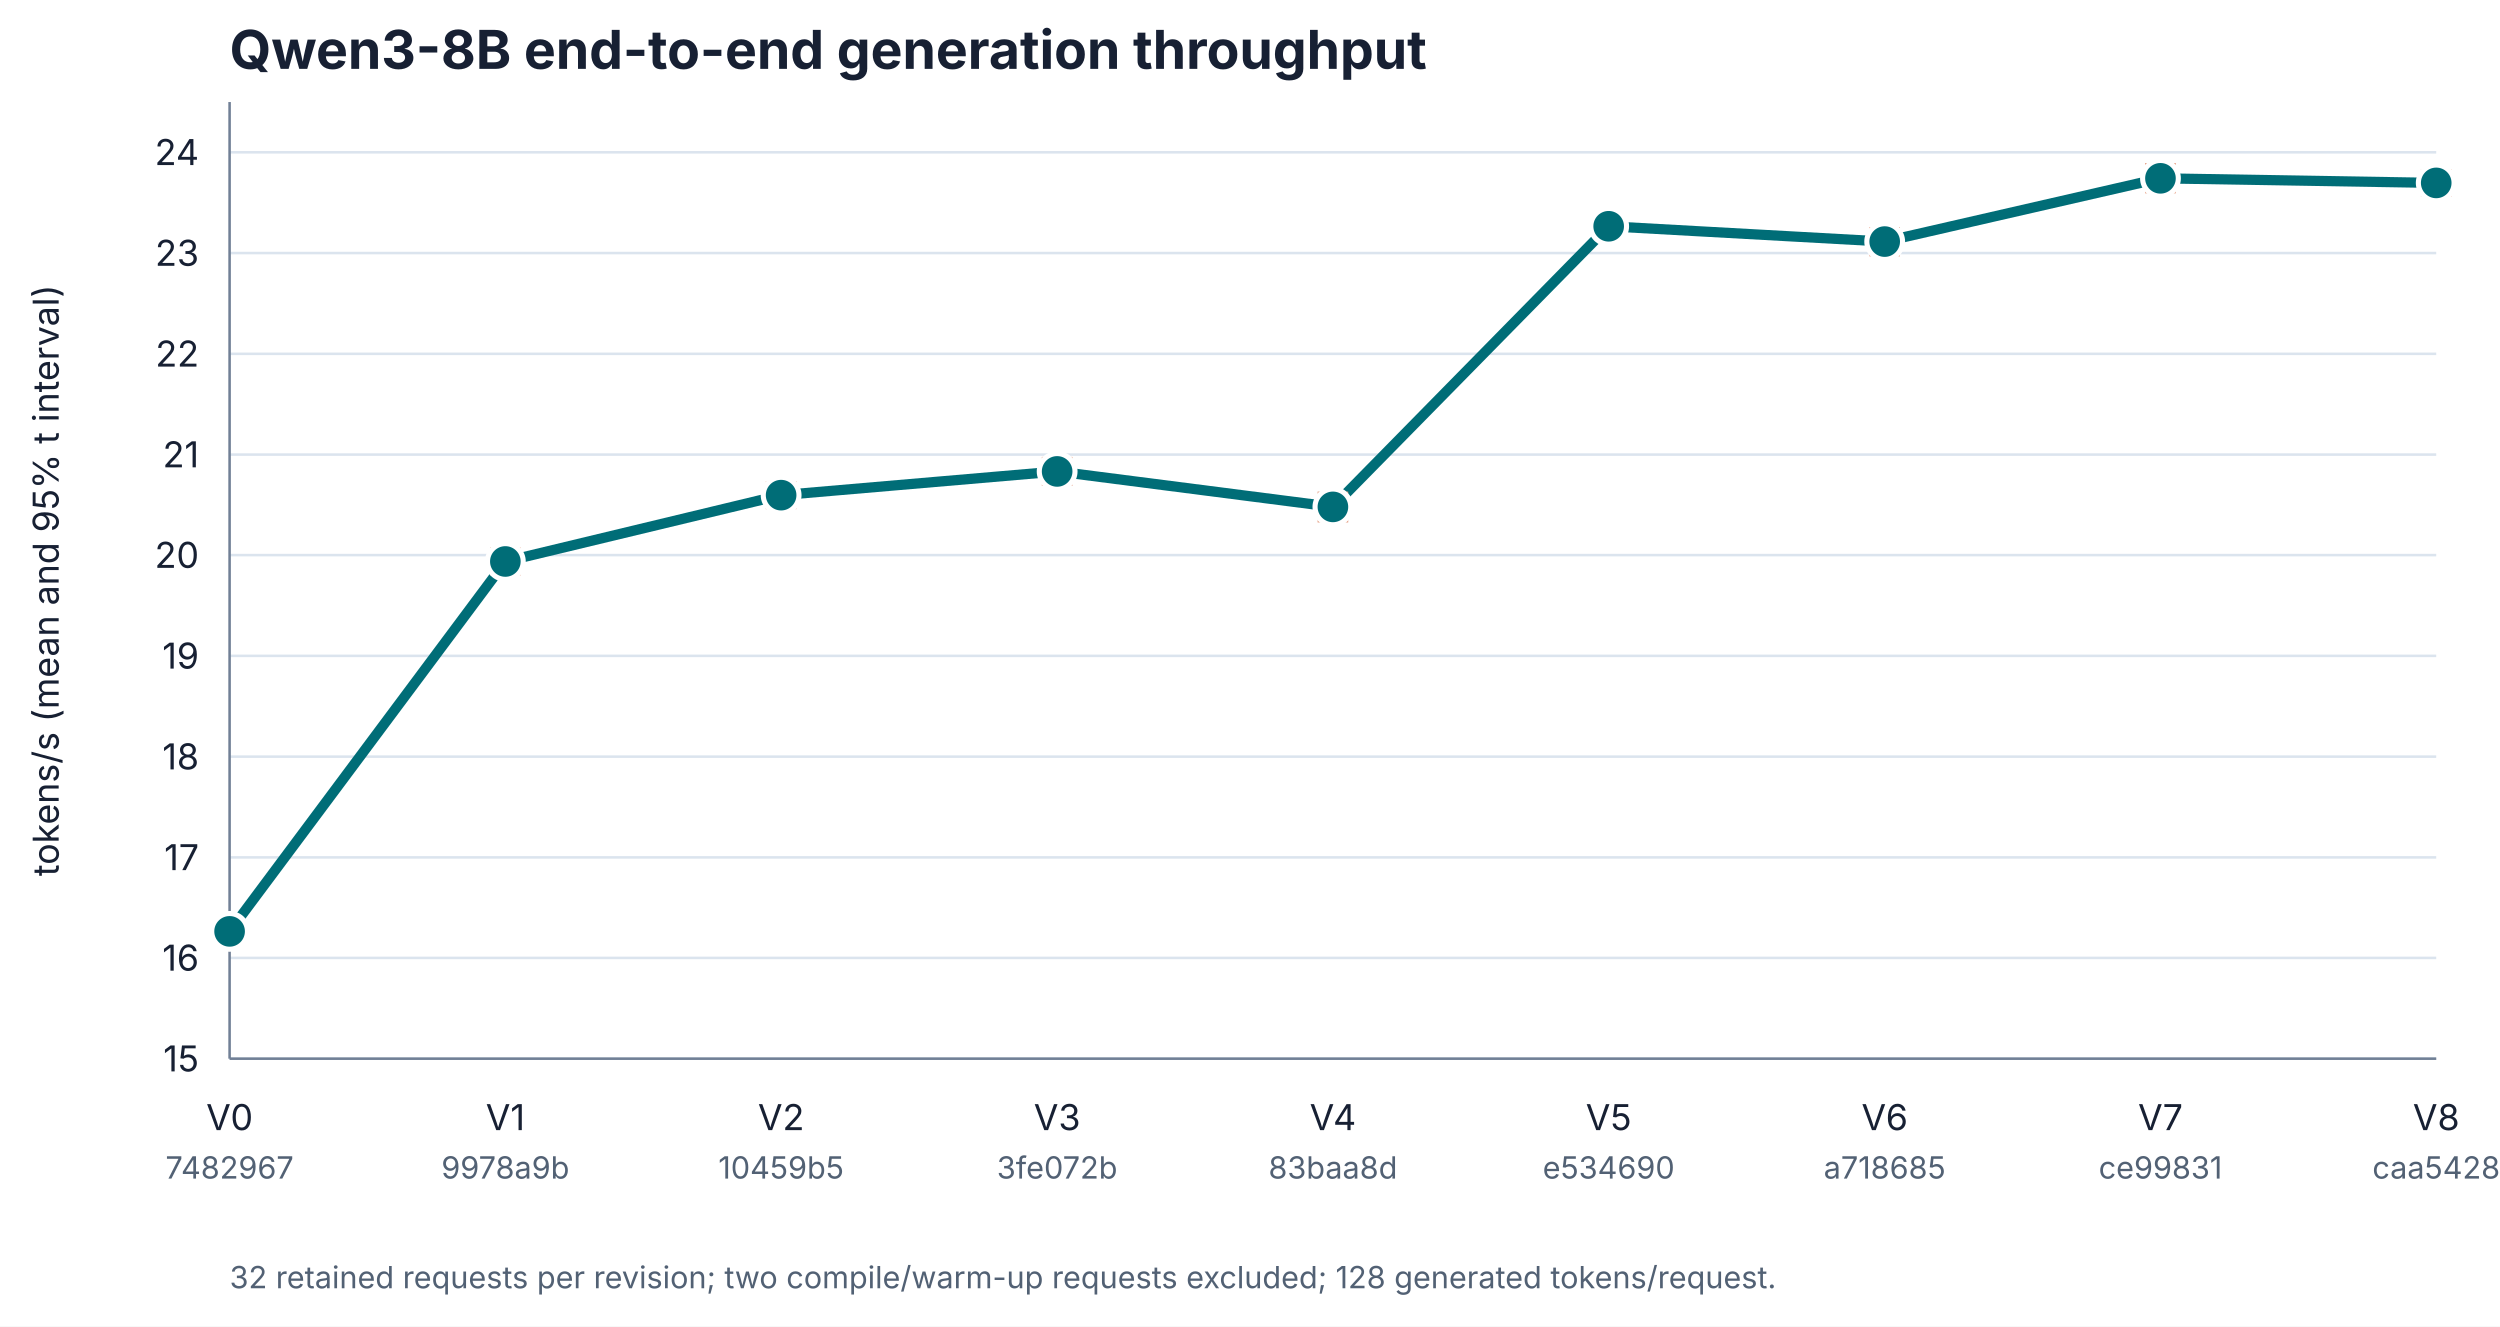
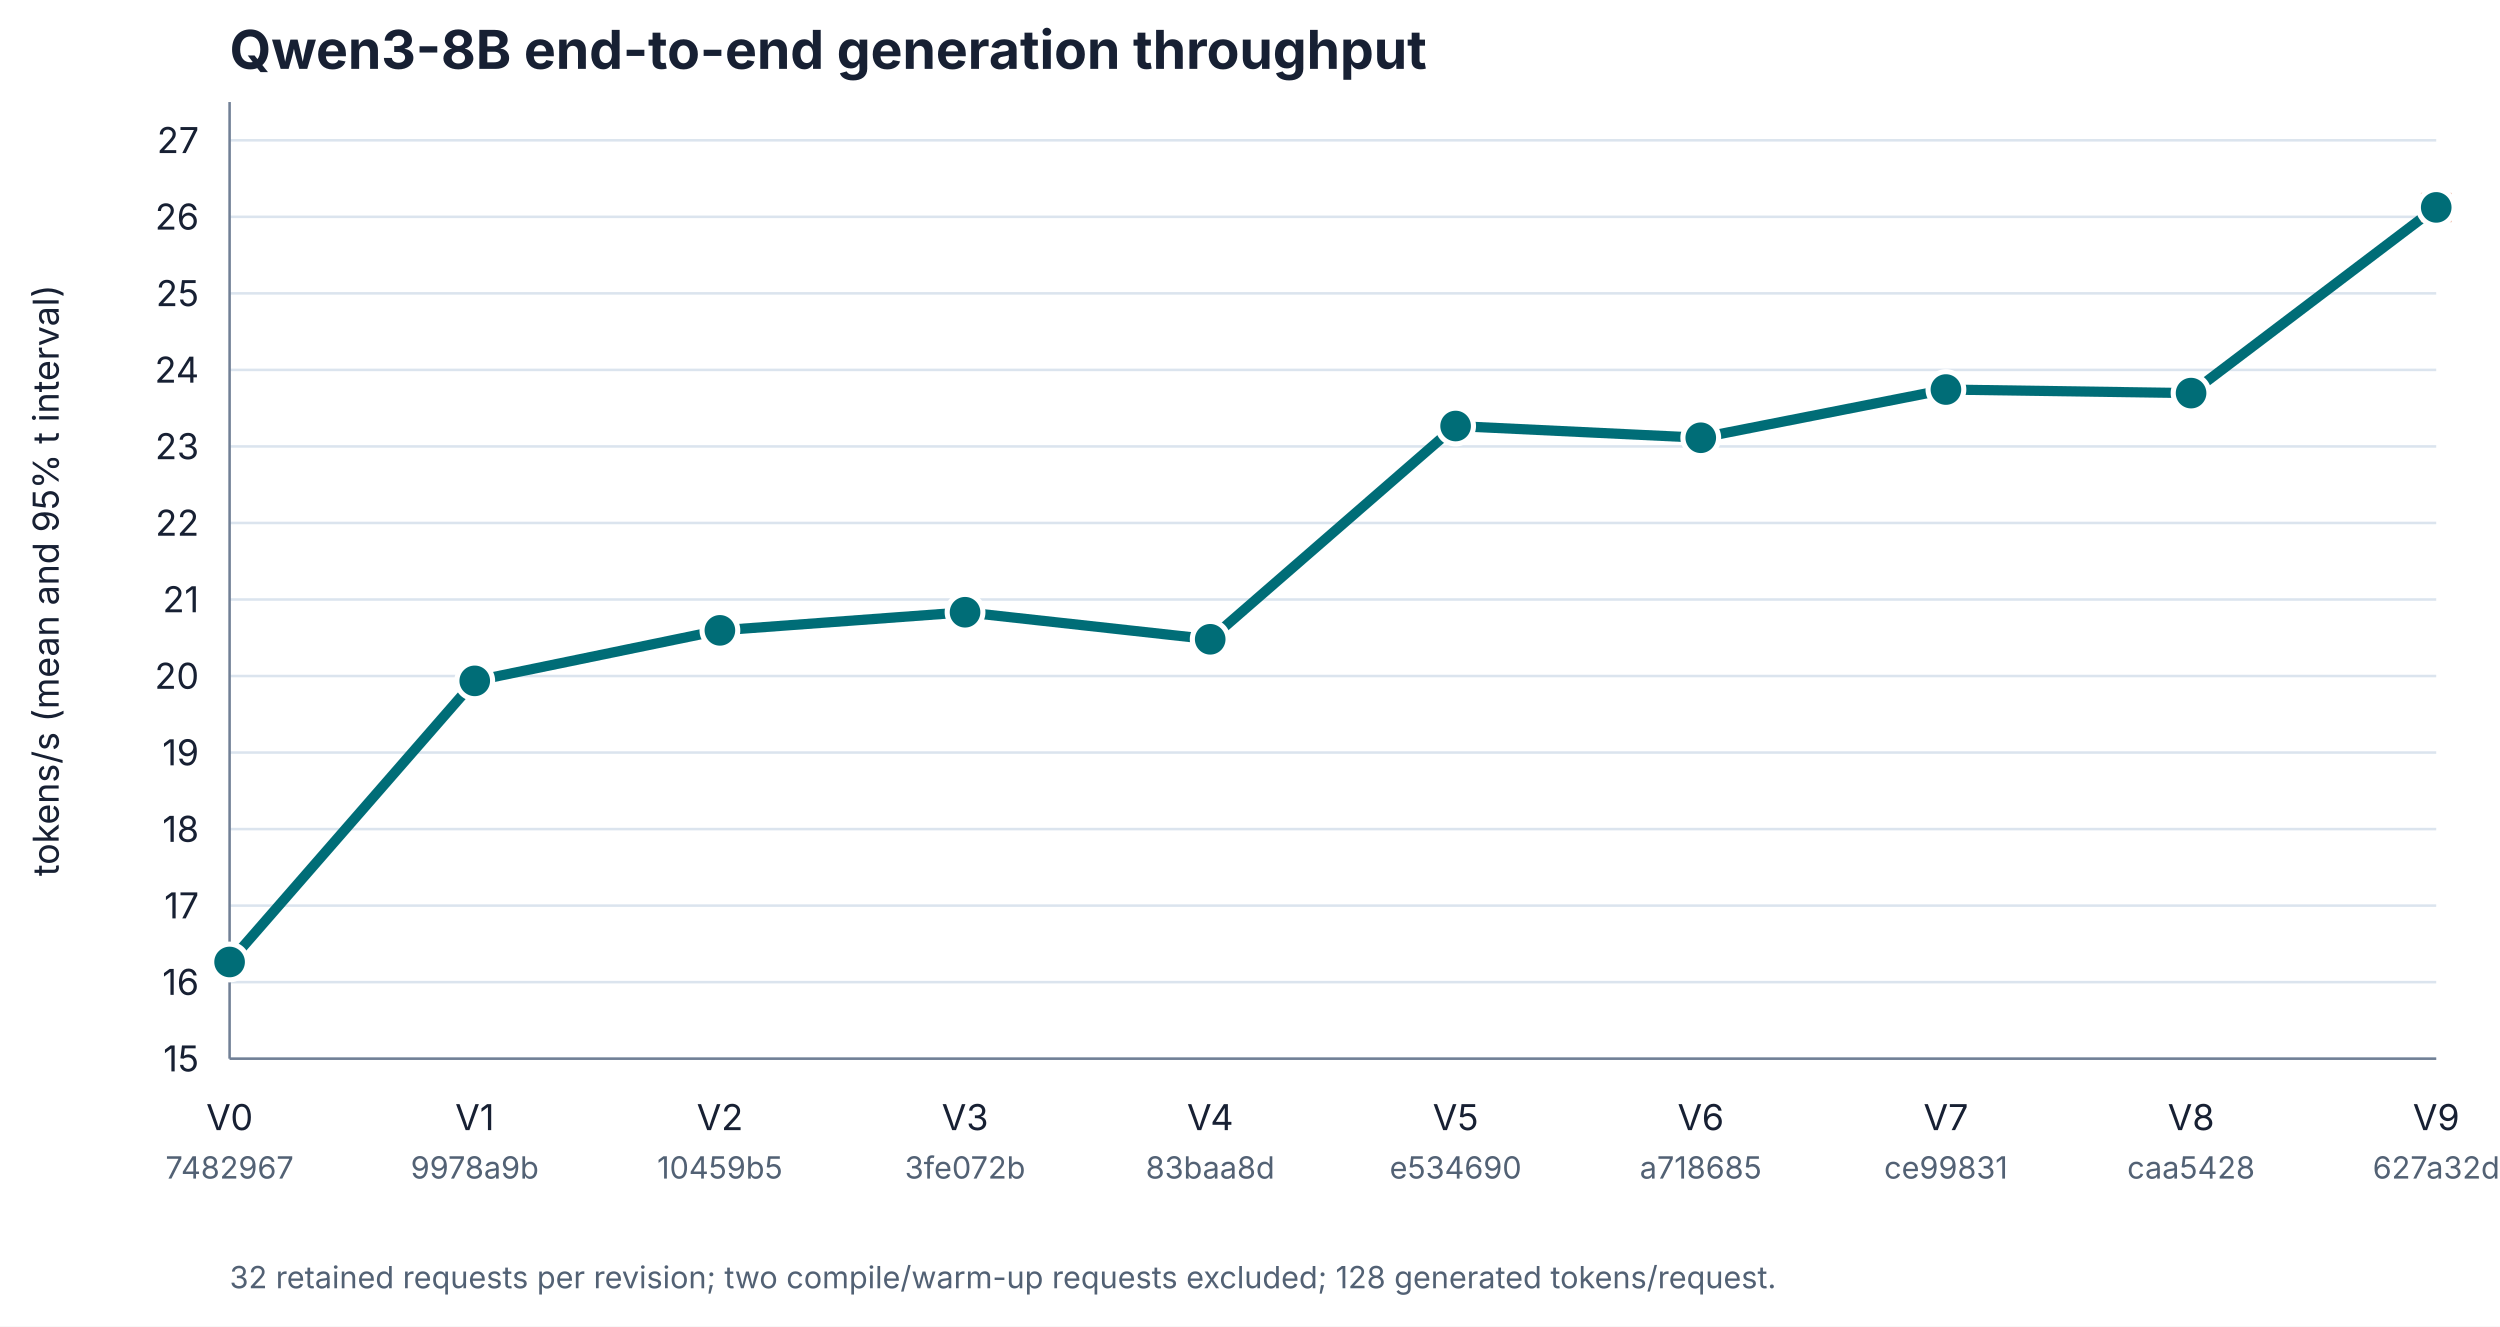
<svg xmlns="http://www.w3.org/2000/svg" width="980" height="520" viewBox="0 0 980 520">
  <rect width="100%" height="100%" fill="#ffffff" />
  <style>text{font-family:Inter,Helvetica,Arial,sans-serif;fill:#172033}.axis{stroke:#718096;stroke-width:1}.grid{stroke:#dbe4ee;stroke-width:1}.line{fill:none;stroke:#006d77;stroke-width:4}.ci{stroke:#e29578;stroke-width:3}.dot{fill:#006d77;stroke:white;stroke-width:2}.label{font-size:14px}.small{font-size:12px;fill:#526174}.title{font-size:21px;font-weight:700}</style>
  <text x="90" y="27" class="title">Qwen3-8B end-to-end generation throughput</text>
  <line x1="90" y1="415.0" x2="955" y2="415.0" class="grid" />
  <text x="78" y="420.0" text-anchor="end" class="label">15</text>
-   <line x1="90" y1="375.5" x2="955" y2="375.5" class="grid" />
-   <text x="78" y="380.5" text-anchor="end" class="label">16</text>
-   <line x1="90" y1="336.1" x2="955" y2="336.1" class="grid" />
-   <text x="78" y="341.1" text-anchor="end" class="label">17</text>
-   <line x1="90" y1="296.6" x2="955" y2="296.6" class="grid" />
-   <text x="78" y="301.6" text-anchor="end" class="label">18</text>
-   <line x1="90" y1="257.1" x2="955" y2="257.1" class="grid" />
-   <text x="78" y="262.1" text-anchor="end" class="label">19</text>
-   <line x1="90" y1="217.6" x2="955" y2="217.6" class="grid" />
-   <text x="78" y="222.6" text-anchor="end" class="label">20</text>
-   <line x1="90" y1="178.2" x2="955" y2="178.2" class="grid" />
-   <text x="78" y="183.2" text-anchor="end" class="label">21</text>
-   <line x1="90" y1="138.7" x2="955" y2="138.7" class="grid" />
-   <text x="78" y="143.7" text-anchor="end" class="label">22</text>
-   <line x1="90" y1="99.2" x2="955" y2="99.2" class="grid" />
-   <text x="78" y="104.2" text-anchor="end" class="label">23</text>
-   <line x1="90" y1="59.7" x2="955" y2="59.7" class="grid" />
-   <text x="78" y="64.7" text-anchor="end" class="label">24</text>
+   <line x1="90" y1="385.0" x2="955" y2="385.0" class="grid" />
+   <text x="78" y="390.0" text-anchor="end" class="label">16</text>
+   <line x1="90" y1="355.0" x2="955" y2="355.0" class="grid" />
+   <text x="78" y="360.0" text-anchor="end" class="label">17</text>
+   <line x1="90" y1="325.0" x2="955" y2="325.0" class="grid" />
+   <text x="78" y="330.0" text-anchor="end" class="label">18</text>
+   <line x1="90" y1="295.0" x2="955" y2="295.0" class="grid" />
+   <text x="78" y="300.0" text-anchor="end" class="label">19</text>
+   <line x1="90" y1="265.0" x2="955" y2="265.0" class="grid" />
+   <text x="78" y="270.0" text-anchor="end" class="label">20</text>
+   <line x1="90" y1="235.0" x2="955" y2="235.0" class="grid" />
+   <text x="78" y="240.0" text-anchor="end" class="label">21</text>
+   <line x1="90" y1="205.0" x2="955" y2="205.0" class="grid" />
+   <text x="78" y="210.0" text-anchor="end" class="label">22</text>
+   <line x1="90" y1="175.0" x2="955" y2="175.0" class="grid" />
+   <text x="78" y="180.0" text-anchor="end" class="label">23</text>
+   <line x1="90" y1="145.0" x2="955" y2="145.0" class="grid" />
+   <text x="78" y="150.0" text-anchor="end" class="label">24</text>
+   <line x1="90" y1="115.0" x2="955" y2="115.0" class="grid" />
+   <text x="78" y="120.0" text-anchor="end" class="label">25</text>
+   <line x1="90" y1="85.0" x2="955" y2="85.0" class="grid" />
+   <text x="78" y="90.0" text-anchor="end" class="label">26</text>
+   <line x1="90" y1="55.0" x2="955" y2="55.0" class="grid" />
+   <text x="78" y="60.0" text-anchor="end" class="label">27</text>
  <line x1="90" y1="40" x2="90" y2="415" class="axis" />
  <line x1="90" y1="415" x2="955" y2="415" class="axis" />
-   <polyline points="90.0,365.1 198.1,220.1 306.2,194.1 414.4,184.8 522.5,198.7 630.6,88.7 738.8,94.7 846.9,69.9 955.0,71.7" class="line" />
-   <line x1="90.0" y1="363.3" x2="90.0" y2="366.9" class="ci" />
-   <line x1="84.0" y1="363.3" x2="96.0" y2="363.3" class="ci" />
-   <line x1="84.0" y1="366.9" x2="96.0" y2="366.9" class="ci" />
-   <circle cx="90.0" cy="365.1" r="7" class="dot" />
+   <polyline points="90.0,377.1 186.1,266.9 282.2,247.1 378.3,240.0 474.4,250.6 570.6,167.0 666.7,171.6 762.8,152.7 858.9,154.1 955.0,81.3" class="line" />
+   <line x1="90.0" y1="375.7" x2="90.0" y2="378.4" class="ci" />
+   <line x1="84.0" y1="375.7" x2="96.0" y2="375.7" class="ci" />
+   <line x1="84.0" y1="378.4" x2="96.0" y2="378.4" class="ci" />
+   <circle cx="90.0" cy="377.1" r="7" class="dot" />
  <text x="90.0" y="443" text-anchor="middle" class="label">V0</text>
  <text x="90.0" y="462" text-anchor="middle" class="small">7482967</text>
-   <line x1="198.1" y1="216.1" x2="198.1" y2="224.1" class="ci" />
-   <line x1="192.1" y1="216.1" x2="204.1" y2="216.1" class="ci" />
-   <line x1="192.1" y1="224.1" x2="204.1" y2="224.1" class="ci" />
-   <circle cx="198.1" cy="220.1" r="7" class="dot" />
-   <text x="198.1" y="443" text-anchor="middle" class="label">V1</text>
-   <text x="198.1" y="462" text-anchor="middle" class="small">9978a9b</text>
-   <line x1="306.2" y1="190.1" x2="306.2" y2="198.1" class="ci" />
-   <line x1="300.2" y1="190.1" x2="312.2" y2="190.1" class="ci" />
-   <line x1="300.2" y1="198.1" x2="312.2" y2="198.1" class="ci" />
-   <circle cx="306.2" cy="194.1" r="7" class="dot" />
-   <text x="306.2" y="443" text-anchor="middle" class="label">V2</text>
-   <text x="306.2" y="462" text-anchor="middle" class="small">10459b5</text>
-   <line x1="414.4" y1="180.6" x2="414.4" y2="189.0" class="ci" />
-   <line x1="408.4" y1="180.6" x2="420.4" y2="180.6" class="ci" />
-   <line x1="408.4" y1="189.0" x2="420.4" y2="189.0" class="ci" />
-   <circle cx="414.4" cy="184.8" r="7" class="dot" />
-   <text x="414.4" y="443" text-anchor="middle" class="label">V3</text>
-   <text x="414.4" y="462" text-anchor="middle" class="small">3fe072b</text>
-   <line x1="522.5" y1="194.2" x2="522.5" y2="203.3" class="ci" />
-   <line x1="516.5" y1="194.2" x2="528.5" y2="194.2" class="ci" />
-   <line x1="516.5" y1="203.3" x2="528.5" y2="203.3" class="ci" />
-   <circle cx="522.5" cy="198.7" r="7" class="dot" />
-   <text x="522.5" y="443" text-anchor="middle" class="label">V4</text>
-   <text x="522.5" y="462" text-anchor="middle" class="small">83baa8d</text>
-   <line x1="630.6" y1="85.4" x2="630.6" y2="92.1" class="ci" />
-   <line x1="624.6" y1="85.4" x2="636.6" y2="85.4" class="ci" />
-   <line x1="624.6" y1="92.1" x2="636.6" y2="92.1" class="ci" />
-   <circle cx="630.6" cy="88.7" r="7" class="dot" />
-   <text x="630.6" y="443" text-anchor="middle" class="label">V5</text>
-   <text x="630.6" y="462" text-anchor="middle" class="small">e534690</text>
-   <line x1="738.8" y1="90.5" x2="738.8" y2="99.0" class="ci" />
-   <line x1="732.8" y1="90.5" x2="744.8" y2="90.5" class="ci" />
-   <line x1="732.8" y1="99.0" x2="744.8" y2="99.0" class="ci" />
-   <circle cx="738.8" cy="94.7" r="7" class="dot" />
-   <text x="738.8" y="443" text-anchor="middle" class="label">V6</text>
-   <text x="738.8" y="462" text-anchor="middle" class="small">a718685</text>
-   <line x1="846.9" y1="65.4" x2="846.9" y2="74.3" class="ci" />
-   <line x1="840.9" y1="65.4" x2="852.9" y2="65.4" class="ci" />
-   <line x1="840.9" y1="74.3" x2="852.9" y2="74.3" class="ci" />
-   <circle cx="846.9" cy="69.9" r="7" class="dot" />
-   <text x="846.9" y="443" text-anchor="middle" class="label">V7</text>
-   <text x="846.9" y="462" text-anchor="middle" class="small">ce99831</text>
-   <line x1="955.0" y1="67.8" x2="955.0" y2="75.6" class="ci" />
-   <line x1="949.0" y1="67.8" x2="961.0" y2="67.8" class="ci" />
-   <line x1="949.0" y1="75.6" x2="961.0" y2="75.6" class="ci" />
-   <circle cx="955.0" cy="71.7" r="7" class="dot" />
-   <text x="955.0" y="443" text-anchor="middle" class="label">V8</text>
-   <text x="955.0" y="462" text-anchor="middle" class="small">caa5428</text>
+   <line x1="186.1" y1="263.8" x2="186.1" y2="269.9" class="ci" />
+   <line x1="180.1" y1="263.8" x2="192.1" y2="263.8" class="ci" />
+   <line x1="180.1" y1="269.9" x2="192.1" y2="269.9" class="ci" />
+   <circle cx="186.1" cy="266.9" r="7" class="dot" />
+   <text x="186.1" y="443" text-anchor="middle" class="label">V1</text>
+   <text x="186.1" y="462" text-anchor="middle" class="small">9978a9b</text>
+   <line x1="282.2" y1="244.1" x2="282.2" y2="250.2" class="ci" />
+   <line x1="276.2" y1="244.1" x2="288.2" y2="244.1" class="ci" />
+   <line x1="276.2" y1="250.2" x2="288.2" y2="250.2" class="ci" />
+   <circle cx="282.2" cy="247.1" r="7" class="dot" />
+   <text x="282.2" y="443" text-anchor="middle" class="label">V2</text>
+   <text x="282.2" y="462" text-anchor="middle" class="small">10459b5</text>
+   <line x1="378.3" y1="236.9" x2="378.3" y2="243.2" class="ci" />
+   <line x1="372.3" y1="236.9" x2="384.3" y2="236.9" class="ci" />
+   <line x1="372.3" y1="243.2" x2="384.3" y2="243.2" class="ci" />
+   <circle cx="378.3" cy="240.0" r="7" class="dot" />
+   <text x="378.3" y="443" text-anchor="middle" class="label">V3</text>
+   <text x="378.3" y="462" text-anchor="middle" class="small">3fe072b</text>
+   <line x1="474.4" y1="247.2" x2="474.4" y2="254.1" class="ci" />
+   <line x1="468.4" y1="247.2" x2="480.4" y2="247.2" class="ci" />
+   <line x1="468.4" y1="254.1" x2="480.4" y2="254.1" class="ci" />
+   <circle cx="474.4" cy="250.6" r="7" class="dot" />
+   <text x="474.4" y="443" text-anchor="middle" class="label">V4</text>
+   <text x="474.4" y="462" text-anchor="middle" class="small">83baa8d</text>
+   <line x1="570.6" y1="164.5" x2="570.6" y2="169.6" class="ci" />
+   <line x1="564.6" y1="164.5" x2="576.6" y2="164.5" class="ci" />
+   <line x1="564.6" y1="169.6" x2="576.6" y2="169.6" class="ci" />
+   <circle cx="570.6" cy="167.0" r="7" class="dot" />
+   <text x="570.6" y="443" text-anchor="middle" class="label">V5</text>
+   <text x="570.6" y="462" text-anchor="middle" class="small">e534690</text>
+   <line x1="666.7" y1="168.4" x2="666.7" y2="174.8" class="ci" />
+   <line x1="660.7" y1="168.4" x2="672.7" y2="168.4" class="ci" />
+   <line x1="660.7" y1="174.8" x2="672.7" y2="174.8" class="ci" />
+   <circle cx="666.7" cy="171.6" r="7" class="dot" />
+   <text x="666.7" y="443" text-anchor="middle" class="label">V6</text>
+   <text x="666.7" y="462" text-anchor="middle" class="small">a718685</text>
+   <line x1="762.8" y1="149.3" x2="762.8" y2="156.0" class="ci" />
+   <line x1="756.8" y1="149.3" x2="768.8" y2="149.3" class="ci" />
+   <line x1="756.8" y1="156.0" x2="768.8" y2="156.0" class="ci" />
+   <circle cx="762.8" cy="152.7" r="7" class="dot" />
+   <text x="762.8" y="443" text-anchor="middle" class="label">V7</text>
+   <text x="762.8" y="462" text-anchor="middle" class="small">ce99831</text>
+   <line x1="858.9" y1="151.1" x2="858.9" y2="157.0" class="ci" />
+   <line x1="852.9" y1="151.1" x2="864.9" y2="151.1" class="ci" />
+   <line x1="852.9" y1="157.0" x2="864.9" y2="157.0" class="ci" />
+   <circle cx="858.9" cy="154.1" r="7" class="dot" />
+   <text x="858.9" y="443" text-anchor="middle" class="label">V8</text>
+   <text x="858.9" y="462" text-anchor="middle" class="small">caa5428</text>
+   <line x1="955.0" y1="77.1" x2="955.0" y2="85.6" class="ci" />
+   <line x1="949.0" y1="77.1" x2="961.0" y2="77.1" class="ci" />
+   <line x1="949.0" y1="85.6" x2="961.0" y2="85.6" class="ci" />
+   <circle cx="955.0" cy="81.3" r="7" class="dot" />
+   <text x="955.0" y="443" text-anchor="middle" class="label">V9</text>
+   <text x="955.0" y="462" text-anchor="middle" class="small">627a32d</text>
  <text transform="translate(23 227.5) rotate(-90)" text-anchor="middle" class="label">tokens/s (mean and 95% t interval)</text>
  <text x="90" y="505" class="small">32 retained requests per revision; two compile/warm-up requests excluded; 128 generated tokens/request.</text>
</svg>
